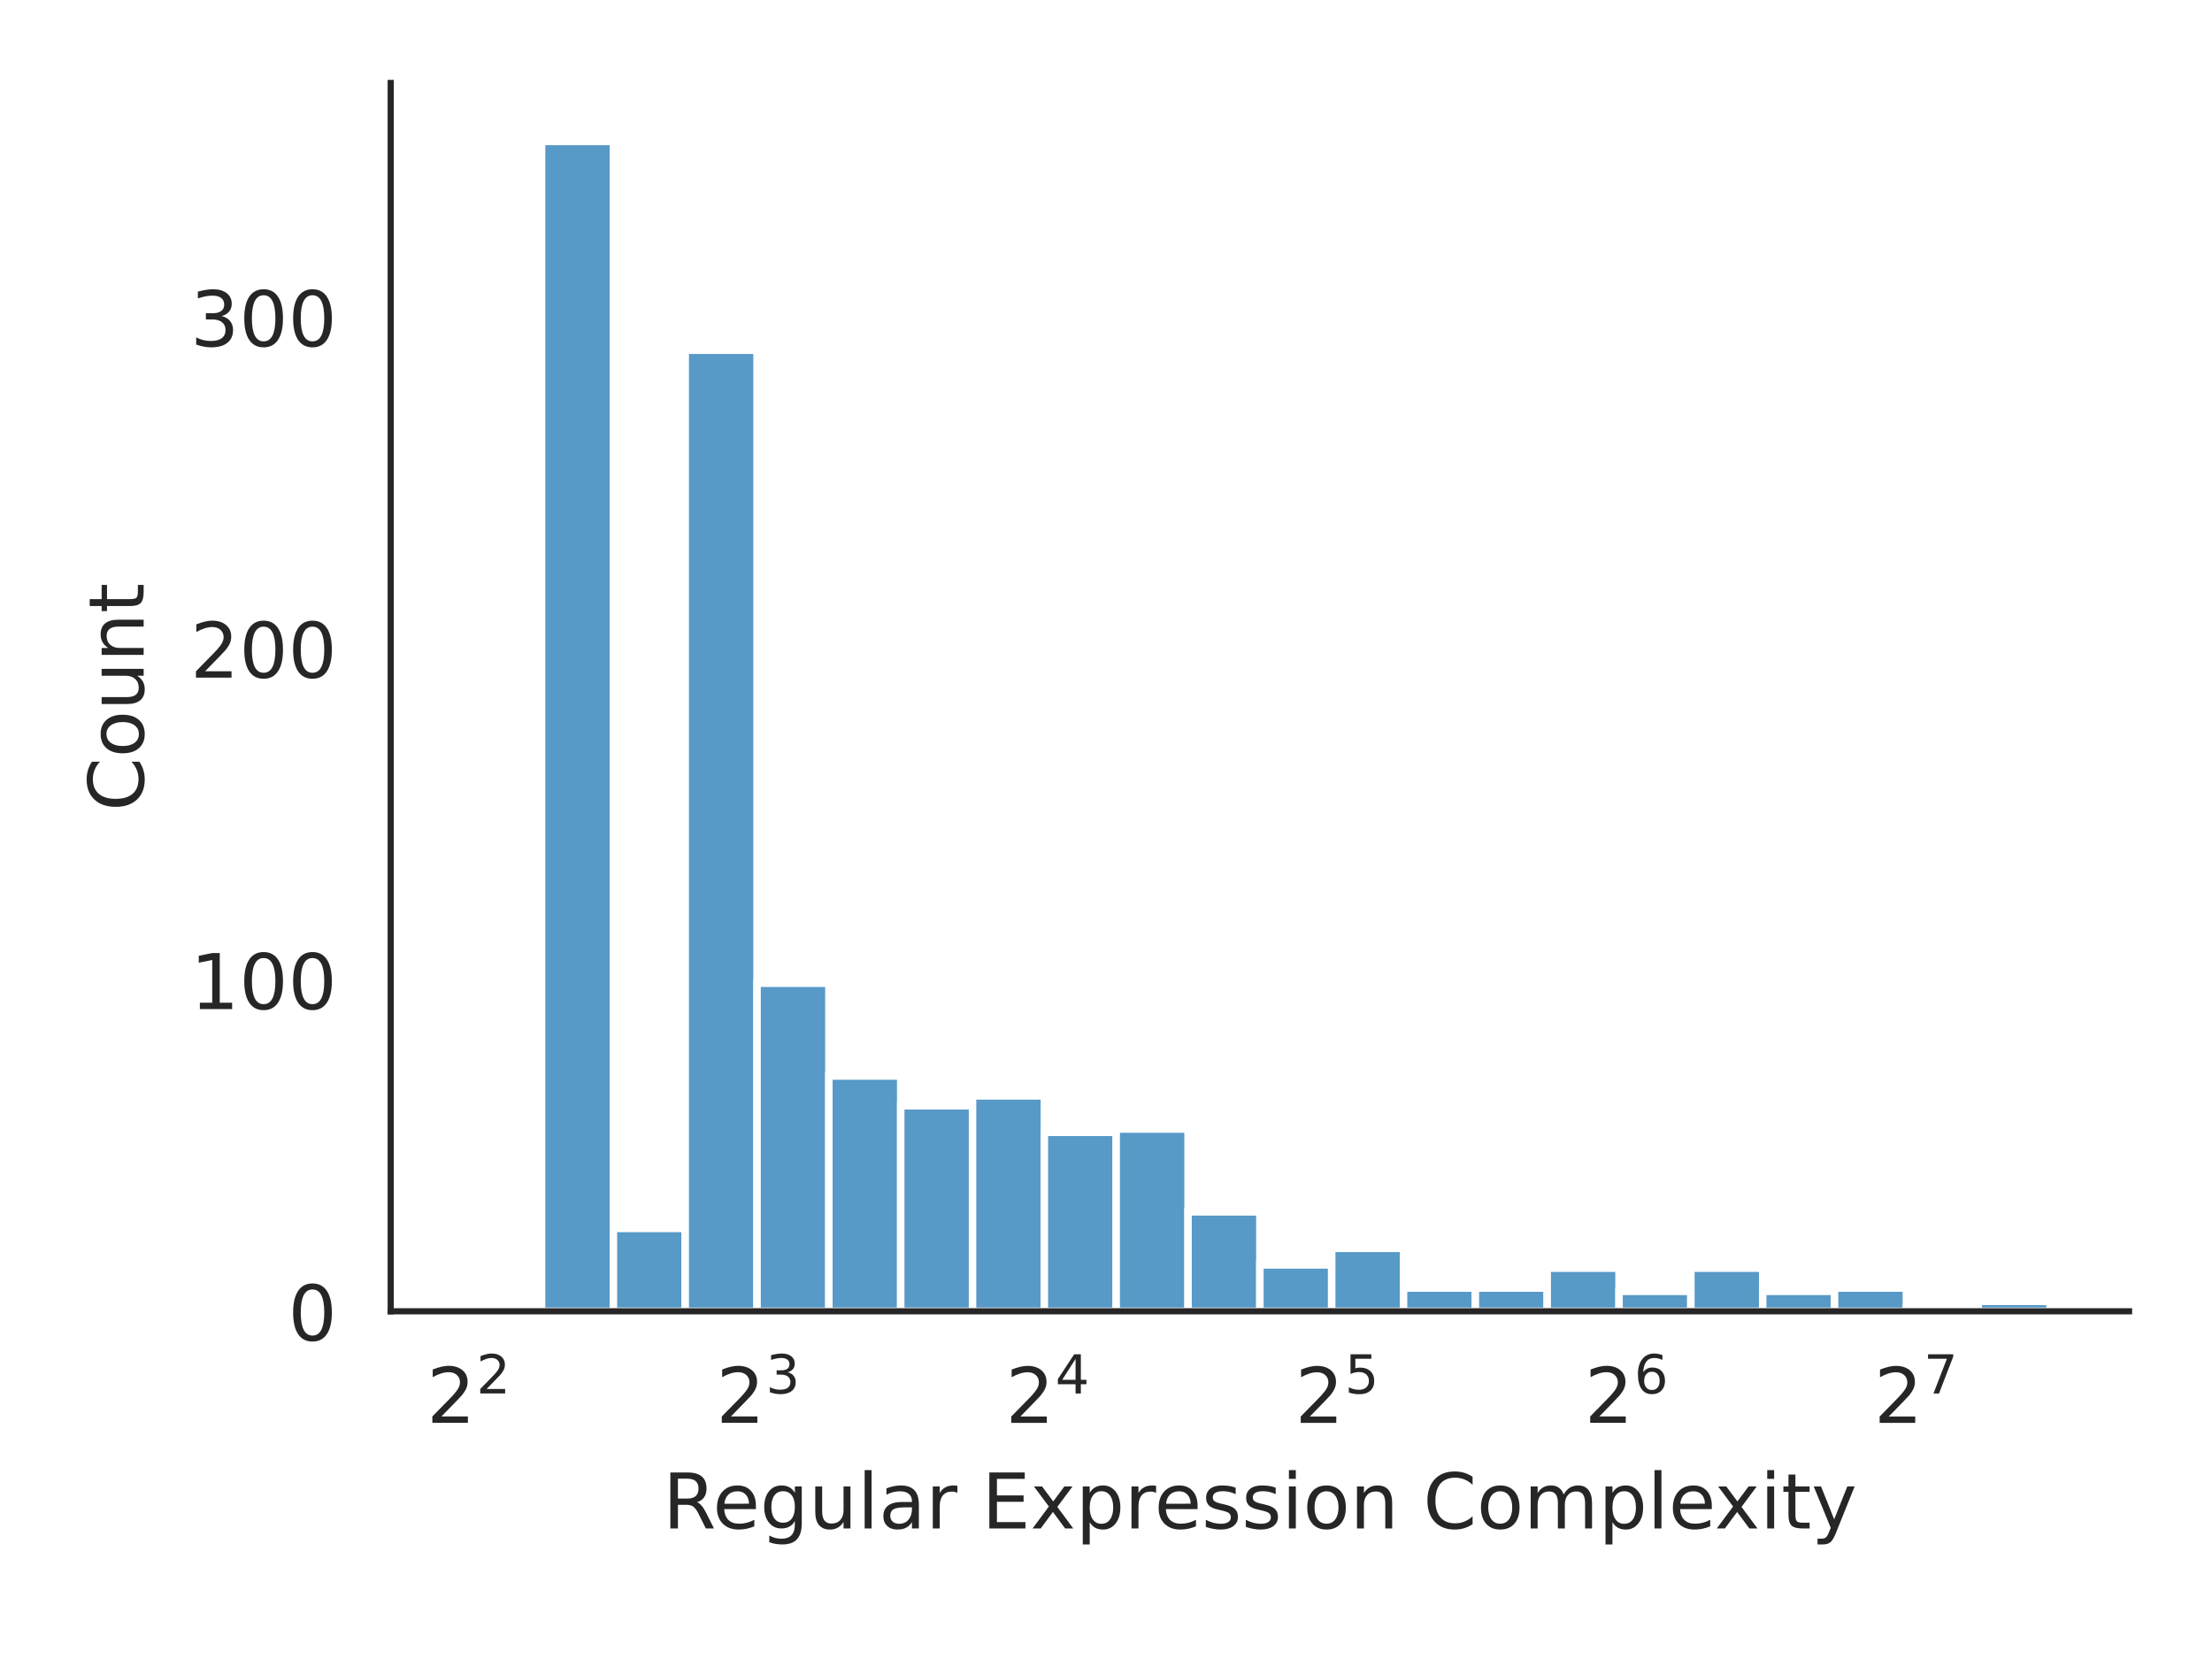
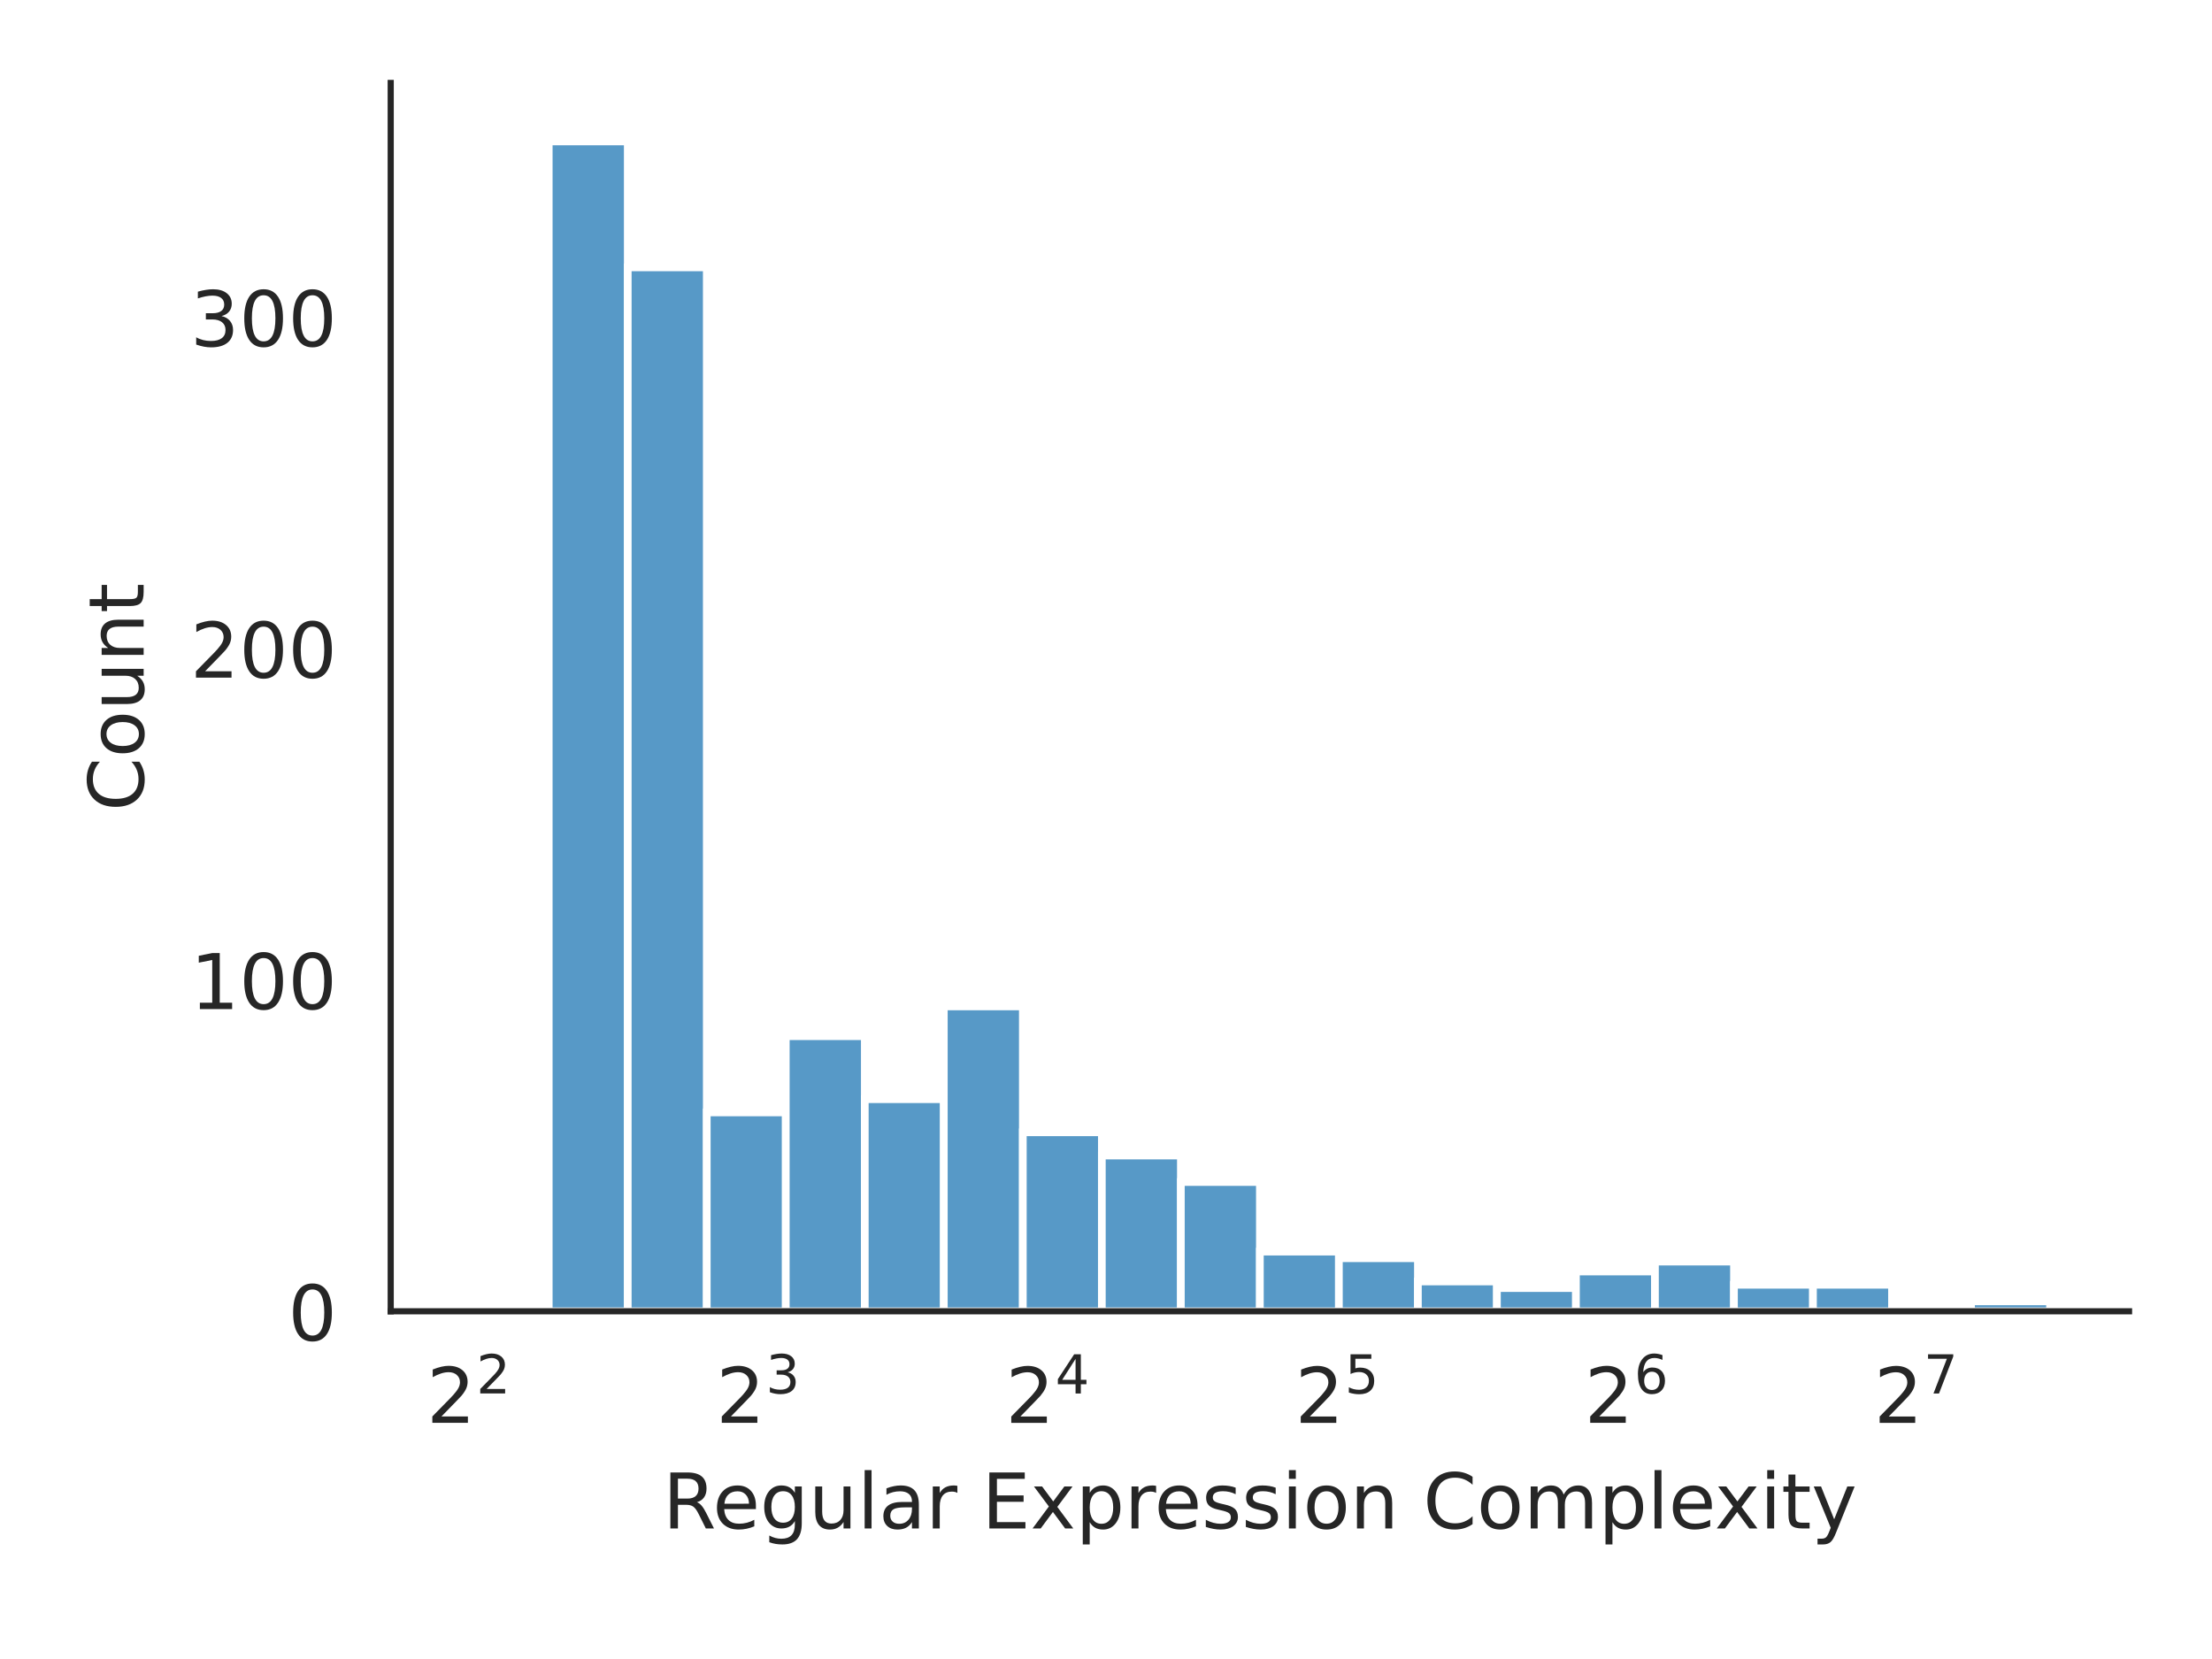
<svg xmlns="http://www.w3.org/2000/svg" xmlns:xlink="http://www.w3.org/1999/xlink" width="288pt" height="216pt" viewBox="0 0 288 216" version="1.1">
  <defs>
    <style type="text/css">*{stroke-linejoin: round; stroke-linecap: butt}</style>
  </defs>
  <g id="figure_1">
    <g id="patch_1">
      <path d="M 0 216  L 288 216  L 288 0  L 0 0  z " style="fill: #ffffff" />
    </g>
    <g id="axes_1">
      <g id="patch_2">
        <path d="M 50.87 170.728  L 277.2 170.728  L 277.2 10.8  L 50.87 10.8  z " style="fill: #ffffff" />
      </g>
      <g id="matplotlib.axis_1">
        <g id="xtick_1">
          <g id="text_1">
            <g style="fill: #262626" transform="translate(55.55773 185.3264)scale(0.1 -0.1)">
              <defs>
                <path id="DejaVuSans-32" d="M 1228 531  L 3431 531  L 3431 0  L 469 0  L 469 531  Q 828 903 1448 1529  Q 2069 2156 2228 2338  Q 2531 2678 2651 2914  Q 2772 3150 2772 3378  Q 2772 3750 2511 3984  Q 2250 4219 1831 4219  Q 1534 4219 1204 4116  Q 875 4013 500 3803  L 500 4441  Q 881 4594 1212 4672  Q 1544 4750 1819 4750  Q 2544 4750 2975 4387  Q 3406 4025 3406 3419  Q 3406 3131 3298 2873  Q 3191 2616 2906 2266  Q 2828 2175 2409 1742  Q 1991 1309 1228 531  z " transform="scale(0.015625)" />
              </defs>
              <use xlink:href="#DejaVuSans-32" transform="translate(0 0.765625)" />
              <use xlink:href="#DejaVuSans-32" transform="translate(64.58008 39.04688)scale(0.7)" />
            </g>
          </g>
        </g>
        <g id="xtick_2">
          <g id="text_2">
            <g style="fill: #262626" transform="translate(93.24563 185.3264)scale(0.1 -0.1)">
              <defs>
                <path id="DejaVuSans-33" d="M 2597 2516  Q 3050 2419 3304 2112  Q 3559 1806 3559 1356  Q 3559 666 3084 287  Q 2609 -91 1734 -91  Q 1441 -91 1130 -33  Q 819 25 488 141  L 488 750  Q 750 597 1062 519  Q 1375 441 1716 441  Q 2309 441 2620 675  Q 2931 909 2931 1356  Q 2931 1769 2642 2001  Q 2353 2234 1838 2234  L 1294 2234  L 1294 2753  L 1863 2753  Q 2328 2753 2575 2939  Q 2822 3125 2822 3475  Q 2822 3834 2567 4026  Q 2313 4219 1838 4219  Q 1578 4219 1281 4162  Q 984 4106 628 3988  L 628 4550  Q 988 4650 1302 4700  Q 1616 4750 1894 4750  Q 2613 4750 3031 4423  Q 3450 4097 3450 3541  Q 3450 3153 3228 2886  Q 3006 2619 2597 2516  z " transform="scale(0.015625)" />
              </defs>
              <use xlink:href="#DejaVuSans-32" transform="translate(0 0.765625)" />
              <use xlink:href="#DejaVuSans-33" transform="translate(64.58008 39.04688)scale(0.7)" />
            </g>
          </g>
        </g>
        <g id="xtick_3">
          <g id="text_3">
            <g style="fill: #262626" transform="translate(130.9335 185.3264)scale(0.1 -0.1)">
              <defs>
                <path id="DejaVuSans-34" d="M 2419 4116  L 825 1625  L 2419 1625  L 2419 4116  z M 2253 4666  L 3047 4666  L 3047 1625  L 3713 1625  L 3713 1100  L 3047 1100  L 3047 0  L 2419 0  L 2419 1100  L 313 1100  L 313 1709  L 2253 4666  z " transform="scale(0.015625)" />
              </defs>
              <use xlink:href="#DejaVuSans-32" transform="translate(0 0.684375)" />
              <use xlink:href="#DejaVuSans-34" transform="translate(64.58008 38.96563)scale(0.7)" />
            </g>
          </g>
        </g>
        <g id="xtick_4">
          <g id="text_4">
            <g style="fill: #262626" transform="translate(168.6214 185.3264)scale(0.1 -0.1)">
              <defs>
                <path id="DejaVuSans-35" d="M 691 4666  L 3169 4666  L 3169 4134  L 1269 4134  L 1269 2991  Q 1406 3038 1543 3061  Q 1681 3084 1819 3084  Q 2600 3084 3056 2656  Q 3513 2228 3513 1497  Q 3513 744 3044 326  Q 2575 -91 1722 -91  Q 1428 -91 1123 -41  Q 819 9 494 109  L 494 744  Q 775 591 1075 516  Q 1375 441 1709 441  Q 2250 441 2565 725  Q 2881 1009 2881 1497  Q 2881 1984 2565 2268  Q 2250 2553 1709 2553  Q 1456 2553 1204 2497  Q 953 2441 691 2322  L 691 4666  z " transform="scale(0.015625)" />
              </defs>
              <use xlink:href="#DejaVuSans-32" transform="translate(0 0.684375)" />
              <use xlink:href="#DejaVuSans-35" transform="translate(64.58008 38.96563)scale(0.7)" />
            </g>
          </g>
        </g>
        <g id="xtick_5">
          <g id="text_5">
            <g style="fill: #262626" transform="translate(206.3094 185.3264)scale(0.1 -0.1)">
              <defs>
                <path id="DejaVuSans-36" d="M 2113 2584  Q 1688 2584 1439 2293  Q 1191 2003 1191 1497  Q 1191 994 1439 701  Q 1688 409 2113 409  Q 2538 409 2786 701  Q 3034 994 3034 1497  Q 3034 2003 2786 2293  Q 2538 2584 2113 2584  z M 3366 4563  L 3366 3988  Q 3128 4100 2886 4159  Q 2644 4219 2406 4219  Q 1781 4219 1451 3797  Q 1122 3375 1075 2522  Q 1259 2794 1537 2939  Q 1816 3084 2150 3084  Q 2853 3084 3261 2657  Q 3669 2231 3669 1497  Q 3669 778 3244 343  Q 2819 -91 2113 -91  Q 1303 -91 875 529  Q 447 1150 447 2328  Q 447 3434 972 4092  Q 1497 4750 2381 4750  Q 2619 4750 2861 4703  Q 3103 4656 3366 4563  z " transform="scale(0.015625)" />
              </defs>
              <use xlink:href="#DejaVuSans-32" transform="translate(0 0.765625)" />
              <use xlink:href="#DejaVuSans-36" transform="translate(64.58008 39.04688)scale(0.7)" />
            </g>
          </g>
        </g>
        <g id="xtick_6">
          <g id="text_6">
            <g style="fill: #262626" transform="translate(243.9973 185.3264)scale(0.1 -0.1)">
              <defs>
                <path id="DejaVuSans-37" d="M 525 4666  L 3525 4666  L 3525 4397  L 1831 0  L 1172 0  L 2766 4134  L 525 4134  L 525 4666  z " transform="scale(0.015625)" />
              </defs>
              <use xlink:href="#DejaVuSans-32" transform="translate(0 0.684375)" />
              <use xlink:href="#DejaVuSans-37" transform="translate(64.58008 38.96563)scale(0.7)" />
            </g>
          </g>
        </g>
        <g id="text_7">
          <g style="fill: #262626" transform="translate(86.29906 199.0046)scale(0.1 -0.1)">
            <defs>
              <path id="DejaVuSans-52" d="M 2841 2188  Q 3044 2119 3236 1894  Q 3428 1669 3622 1275  L 4263 0  L 3584 0  L 2988 1197  Q 2756 1666 2539 1819  Q 2322 1972 1947 1972  L 1259 1972  L 1259 0  L 628 0  L 628 4666  L 2053 4666  Q 2853 4666 3247 4331  Q 3641 3997 3641 3322  Q 3641 2881 3436 2590  Q 3231 2300 2841 2188  z M 1259 4147  L 1259 2491  L 2053 2491  Q 2509 2491 2742 2702  Q 2975 2913 2975 3322  Q 2975 3731 2742 3939  Q 2509 4147 2053 4147  L 1259 4147  z " transform="scale(0.015625)" />
              <path id="DejaVuSans-65" d="M 3597 1894  L 3597 1613  L 953 1613  Q 991 1019 1311 708  Q 1631 397 2203 397  Q 2534 397 2845 478  Q 3156 559 3463 722  L 3463 178  Q 3153 47 2828 -22  Q 2503 -91 2169 -91  Q 1331 -91 842 396  Q 353 884 353 1716  Q 353 2575 817 3079  Q 1281 3584 2069 3584  Q 2775 3584 3186 3129  Q 3597 2675 3597 1894  z M 3022 2063  Q 3016 2534 2758 2815  Q 2500 3097 2075 3097  Q 1594 3097 1305 2825  Q 1016 2553 972 2059  L 3022 2063  z " transform="scale(0.015625)" />
              <path id="DejaVuSans-67" d="M 2906 1791  Q 2906 2416 2648 2759  Q 2391 3103 1925 3103  Q 1463 3103 1205 2759  Q 947 2416 947 1791  Q 947 1169 1205 825  Q 1463 481 1925 481  Q 2391 481 2648 825  Q 2906 1169 2906 1791  z M 3481 434  Q 3481 -459 3084 -895  Q 2688 -1331 1869 -1331  Q 1566 -1331 1297 -1286  Q 1028 -1241 775 -1147  L 775 -588  Q 1028 -725 1275 -790  Q 1522 -856 1778 -856  Q 2344 -856 2625 -561  Q 2906 -266 2906 331  L 2906 616  Q 2728 306 2450 153  Q 2172 0 1784 0  Q 1141 0 747 490  Q 353 981 353 1791  Q 353 2603 747 3093  Q 1141 3584 1784 3584  Q 2172 3584 2450 3431  Q 2728 3278 2906 2969  L 2906 3500  L 3481 3500  L 3481 434  z " transform="scale(0.015625)" />
              <path id="DejaVuSans-75" d="M 544 1381  L 544 3500  L 1119 3500  L 1119 1403  Q 1119 906 1312 657  Q 1506 409 1894 409  Q 2359 409 2629 706  Q 2900 1003 2900 1516  L 2900 3500  L 3475 3500  L 3475 0  L 2900 0  L 2900 538  Q 2691 219 2414 64  Q 2138 -91 1772 -91  Q 1169 -91 856 284  Q 544 659 544 1381  z M 1991 3584  L 1991 3584  z " transform="scale(0.015625)" />
              <path id="DejaVuSans-6c" d="M 603 4863  L 1178 4863  L 1178 0  L 603 0  L 603 4863  z " transform="scale(0.015625)" />
              <path id="DejaVuSans-61" d="M 2194 1759  Q 1497 1759 1228 1600  Q 959 1441 959 1056  Q 959 750 1161 570  Q 1363 391 1709 391  Q 2188 391 2477 730  Q 2766 1069 2766 1631  L 2766 1759  L 2194 1759  z M 3341 1997  L 3341 0  L 2766 0  L 2766 531  Q 2569 213 2275 61  Q 1981 -91 1556 -91  Q 1019 -91 701 211  Q 384 513 384 1019  Q 384 1609 779 1909  Q 1175 2209 1959 2209  L 2766 2209  L 2766 2266  Q 2766 2663 2505 2880  Q 2244 3097 1772 3097  Q 1472 3097 1187 3025  Q 903 2953 641 2809  L 641 3341  Q 956 3463 1253 3523  Q 1550 3584 1831 3584  Q 2591 3584 2966 3190  Q 3341 2797 3341 1997  z " transform="scale(0.015625)" />
              <path id="DejaVuSans-72" d="M 2631 2963  Q 2534 3019 2420 3045  Q 2306 3072 2169 3072  Q 1681 3072 1420 2755  Q 1159 2438 1159 1844  L 1159 0  L 581 0  L 581 3500  L 1159 3500  L 1159 2956  Q 1341 3275 1631 3429  Q 1922 3584 2338 3584  Q 2397 3584 2469 3576  Q 2541 3569 2628 3553  L 2631 2963  z " transform="scale(0.015625)" />
              <path id="DejaVuSans-20" transform="scale(0.015625)" />
              <path id="DejaVuSans-45" d="M 628 4666  L 3578 4666  L 3578 4134  L 1259 4134  L 1259 2753  L 3481 2753  L 3481 2222  L 1259 2222  L 1259 531  L 3634 531  L 3634 0  L 628 0  L 628 4666  z " transform="scale(0.015625)" />
              <path id="DejaVuSans-78" d="M 3513 3500  L 2247 1797  L 3578 0  L 2900 0  L 1881 1375  L 863 0  L 184 0  L 1544 1831  L 300 3500  L 978 3500  L 1906 2253  L 2834 3500  L 3513 3500  z " transform="scale(0.015625)" />
              <path id="DejaVuSans-70" d="M 1159 525  L 1159 -1331  L 581 -1331  L 581 3500  L 1159 3500  L 1159 2969  Q 1341 3281 1617 3432  Q 1894 3584 2278 3584  Q 2916 3584 3314 3078  Q 3713 2572 3713 1747  Q 3713 922 3314 415  Q 2916 -91 2278 -91  Q 1894 -91 1617 61  Q 1341 213 1159 525  z M 3116 1747  Q 3116 2381 2855 2742  Q 2594 3103 2138 3103  Q 1681 3103 1420 2742  Q 1159 2381 1159 1747  Q 1159 1113 1420 752  Q 1681 391 2138 391  Q 2594 391 2855 752  Q 3116 1113 3116 1747  z " transform="scale(0.015625)" />
              <path id="DejaVuSans-73" d="M 2834 3397  L 2834 2853  Q 2591 2978 2328 3040  Q 2066 3103 1784 3103  Q 1356 3103 1142 2972  Q 928 2841 928 2578  Q 928 2378 1081 2264  Q 1234 2150 1697 2047  L 1894 2003  Q 2506 1872 2764 1633  Q 3022 1394 3022 966  Q 3022 478 2636 193  Q 2250 -91 1575 -91  Q 1294 -91 989 -36  Q 684 19 347 128  L 347 722  Q 666 556 975 473  Q 1284 391 1588 391  Q 1994 391 2212 530  Q 2431 669 2431 922  Q 2431 1156 2273 1281  Q 2116 1406 1581 1522  L 1381 1569  Q 847 1681 609 1914  Q 372 2147 372 2553  Q 372 3047 722 3315  Q 1072 3584 1716 3584  Q 2034 3584 2315 3537  Q 2597 3491 2834 3397  z " transform="scale(0.015625)" />
              <path id="DejaVuSans-69" d="M 603 3500  L 1178 3500  L 1178 0  L 603 0  L 603 3500  z M 603 4863  L 1178 4863  L 1178 4134  L 603 4134  L 603 4863  z " transform="scale(0.015625)" />
              <path id="DejaVuSans-6f" d="M 1959 3097  Q 1497 3097 1228 2736  Q 959 2375 959 1747  Q 959 1119 1226 758  Q 1494 397 1959 397  Q 2419 397 2687 759  Q 2956 1122 2956 1747  Q 2956 2369 2687 2733  Q 2419 3097 1959 3097  z M 1959 3584  Q 2709 3584 3137 3096  Q 3566 2609 3566 1747  Q 3566 888 3137 398  Q 2709 -91 1959 -91  Q 1206 -91 779 398  Q 353 888 353 1747  Q 353 2609 779 3096  Q 1206 3584 1959 3584  z " transform="scale(0.015625)" />
              <path id="DejaVuSans-6e" d="M 3513 2113  L 3513 0  L 2938 0  L 2938 2094  Q 2938 2591 2744 2837  Q 2550 3084 2163 3084  Q 1697 3084 1428 2787  Q 1159 2491 1159 1978  L 1159 0  L 581 0  L 581 3500  L 1159 3500  L 1159 2956  Q 1366 3272 1645 3428  Q 1925 3584 2291 3584  Q 2894 3584 3203 3211  Q 3513 2838 3513 2113  z " transform="scale(0.015625)" />
              <path id="DejaVuSans-43" d="M 4122 4306  L 4122 3641  Q 3803 3938 3442 4084  Q 3081 4231 2675 4231  Q 1875 4231 1450 3742  Q 1025 3253 1025 2328  Q 1025 1406 1450 917  Q 1875 428 2675 428  Q 3081 428 3442 575  Q 3803 722 4122 1019  L 4122 359  Q 3791 134 3420 21  Q 3050 -91 2638 -91  Q 1578 -91 968 557  Q 359 1206 359 2328  Q 359 3453 968 4101  Q 1578 4750 2638 4750  Q 3056 4750 3426 4639  Q 3797 4528 4122 4306  z " transform="scale(0.015625)" />
              <path id="DejaVuSans-6d" d="M 3328 2828  Q 3544 3216 3844 3400  Q 4144 3584 4550 3584  Q 5097 3584 5394 3201  Q 5691 2819 5691 2113  L 5691 0  L 5113 0  L 5113 2094  Q 5113 2597 4934 2840  Q 4756 3084 4391 3084  Q 3944 3084 3684 2787  Q 3425 2491 3425 1978  L 3425 0  L 2847 0  L 2847 2094  Q 2847 2600 2669 2842  Q 2491 3084 2119 3084  Q 1678 3084 1418 2786  Q 1159 2488 1159 1978  L 1159 0  L 581 0  L 581 3500  L 1159 3500  L 1159 2956  Q 1356 3278 1631 3431  Q 1906 3584 2284 3584  Q 2666 3584 2933 3390  Q 3200 3197 3328 2828  z " transform="scale(0.015625)" />
              <path id="DejaVuSans-74" d="M 1172 4494  L 1172 3500  L 2356 3500  L 2356 3053  L 1172 3053  L 1172 1153  Q 1172 725 1289 603  Q 1406 481 1766 481  L 2356 481  L 2356 0  L 1766 0  Q 1100 0 847 248  Q 594 497 594 1153  L 594 3053  L 172 3053  L 172 3500  L 594 3500  L 594 4494  L 1172 4494  z " transform="scale(0.015625)" />
              <path id="DejaVuSans-79" d="M 2059 -325  Q 1816 -950 1584 -1140  Q 1353 -1331 966 -1331  L 506 -1331  L 506 -850  L 844 -850  Q 1081 -850 1212 -737  Q 1344 -625 1503 -206  L 1606 56  L 191 3500  L 800 3500  L 1894 763  L 2988 3500  L 3597 3500  L 2059 -325  z " transform="scale(0.015625)" />
            </defs>
            <use xlink:href="#DejaVuSans-52" />
            <use xlink:href="#DejaVuSans-65" x="64.982" />
            <use xlink:href="#DejaVuSans-67" x="126.506" />
            <use xlink:href="#DejaVuSans-75" x="189.982" />
            <use xlink:href="#DejaVuSans-6c" x="253.361" />
            <use xlink:href="#DejaVuSans-61" x="281.145" />
            <use xlink:href="#DejaVuSans-72" x="342.424" />
            <use xlink:href="#DejaVuSans-20" x="383.537" />
            <use xlink:href="#DejaVuSans-45" x="415.324" />
            <use xlink:href="#DejaVuSans-78" x="478.508" />
            <use xlink:href="#DejaVuSans-70" x="537.688" />
            <use xlink:href="#DejaVuSans-72" x="601.164" />
            <use xlink:href="#DejaVuSans-65" x="640.027" />
            <use xlink:href="#DejaVuSans-73" x="701.551" />
            <use xlink:href="#DejaVuSans-73" x="753.65" />
            <use xlink:href="#DejaVuSans-69" x="805.75" />
            <use xlink:href="#DejaVuSans-6f" x="833.533" />
            <use xlink:href="#DejaVuSans-6e" x="894.715" />
            <use xlink:href="#DejaVuSans-20" x="958.094" />
            <use xlink:href="#DejaVuSans-43" x="989.881" />
            <use xlink:href="#DejaVuSans-6f" x="1059.705" />
            <use xlink:href="#DejaVuSans-6d" x="1120.887" />
            <use xlink:href="#DejaVuSans-70" x="1218.299" />
            <use xlink:href="#DejaVuSans-6c" x="1281.775" />
            <use xlink:href="#DejaVuSans-65" x="1309.559" />
            <use xlink:href="#DejaVuSans-78" x="1369.332" />
            <use xlink:href="#DejaVuSans-69" x="1428.512" />
            <use xlink:href="#DejaVuSans-74" x="1456.295" />
            <use xlink:href="#DejaVuSans-79" x="1495.504" />
          </g>
        </g>
      </g>
      <g id="matplotlib.axis_2">
        <g id="ytick_1">
          <g id="text_8">
            <g style="fill: #262626" transform="translate(37.5075 174.5272)scale(0.1 -0.1)">
              <defs>
                <path id="DejaVuSans-30" d="M 2034 4250  Q 1547 4250 1301 3770  Q 1056 3291 1056 2328  Q 1056 1369 1301 889  Q 1547 409 2034 409  Q 2525 409 2770 889  Q 3016 1369 3016 2328  Q 3016 3291 2770 3770  Q 2525 4250 2034 4250  z M 2034 4750  Q 2819 4750 3233 4129  Q 3647 3509 3647 2328  Q 3647 1150 3233 529  Q 2819 -91 2034 -91  Q 1250 -91 836 529  Q 422 1150 422 2328  Q 422 3509 836 4129  Q 1250 4750 2034 4750  z " transform="scale(0.015625)" />
              </defs>
              <use xlink:href="#DejaVuSans-30" />
            </g>
          </g>
        </g>
        <g id="ytick_2">
          <g id="text_9">
            <g style="fill: #262626" transform="translate(24.7825 131.3792)scale(0.1 -0.1)">
              <defs>
                <path id="DejaVuSans-31" d="M 794 531  L 1825 531  L 1825 4091  L 703 3866  L 703 4441  L 1819 4666  L 2450 4666  L 2450 531  L 3481 531  L 3481 0  L 794 0  L 794 531  z " transform="scale(0.015625)" />
              </defs>
              <use xlink:href="#DejaVuSans-31" />
              <use xlink:href="#DejaVuSans-30" x="63.623" />
              <use xlink:href="#DejaVuSans-30" x="127.246" />
            </g>
          </g>
        </g>
        <g id="ytick_3">
          <g id="text_10">
            <g style="fill: #262626" transform="translate(24.7825 88.23125)scale(0.1 -0.1)">
              <use xlink:href="#DejaVuSans-32" />
              <use xlink:href="#DejaVuSans-30" x="63.623" />
              <use xlink:href="#DejaVuSans-30" x="127.246" />
            </g>
          </g>
        </g>
        <g id="ytick_4">
          <g id="text_11">
            <g style="fill: #262626" transform="translate(24.7825 45.08327)scale(0.1 -0.1)">
              <use xlink:href="#DejaVuSans-33" />
              <use xlink:href="#DejaVuSans-30" x="63.623" />
              <use xlink:href="#DejaVuSans-30" x="127.246" />
            </g>
          </g>
        </g>
        <g id="text_12">
          <g style="fill: #262626" transform="translate(18.70281 105.6124)rotate(-90)scale(0.1 -0.1)">
            <use xlink:href="#DejaVuSans-43" />
            <use xlink:href="#DejaVuSans-6f" x="69.824" />
            <use xlink:href="#DejaVuSans-75" x="131.006" />
            <use xlink:href="#DejaVuSans-6e" x="194.385" />
            <use xlink:href="#DejaVuSans-74" x="257.764" />
          </g>
        </g>
      </g>
      <g id="patch_3">
-         <path d="M 61.158 170.728  L 70.51 170.728  L 70.51 169.865  L 61.158 169.865  z " clip-path="url(#p58f02df5b8)" style="fill: #1f77b4; fill-opacity: 0.75; stroke: #ffffff; stroke-width: 0.974; stroke-linejoin: miter" />
+         <path d="M 61.158 170.728  L 71.445 170.728  L 71.445 169.865  L 61.158 169.865  z " clip-path="url(#p58f02df5b8)" style="fill: #1f77b4; fill-opacity: 0.75; stroke: #ffffff; stroke-linejoin: miter" />
      </g>
      <g id="patch_4">
-         <path d="M 70.51 170.728  L 79.863 170.728  L 79.863 18.416  L 70.51 18.416  z " clip-path="url(#p58f02df5b8)" style="fill: #1f77b4; fill-opacity: 0.75; stroke: #ffffff; stroke-width: 0.974; stroke-linejoin: miter" />
+         <path d="M 71.445 170.728  L 81.733 170.728  L 81.733 18.416  L 71.445 18.416  z " clip-path="url(#p58f02df5b8)" style="fill: #1f77b4; fill-opacity: 0.75; stroke: #ffffff; stroke-linejoin: miter" />
      </g>
      <g id="patch_5">
-         <path d="M 79.863 170.728  L 89.215 170.728  L 89.215 159.941  L 79.863 159.941  z " clip-path="url(#p58f02df5b8)" style="fill: #1f77b4; fill-opacity: 0.75; stroke: #ffffff; stroke-width: 0.974; stroke-linejoin: miter" />
+         <path d="M 81.733 170.728  L 92.021 170.728  L 92.021 34.812  L 81.733 34.812  z " clip-path="url(#p58f02df5b8)" style="fill: #1f77b4; fill-opacity: 0.75; stroke: #ffffff; stroke-linejoin: miter" />
      </g>
      <g id="patch_6">
-         <path d="M 89.215 170.728  L 98.568 170.728  L 98.568 45.599  L 89.215 45.599  z " clip-path="url(#p58f02df5b8)" style="fill: #1f77b4; fill-opacity: 0.75; stroke: #ffffff; stroke-width: 0.974; stroke-linejoin: miter" />
+         <path d="M 92.021 170.728  L 102.309 170.728  L 102.309 144.839  L 92.021 144.839  z " clip-path="url(#p58f02df5b8)" style="fill: #1f77b4; fill-opacity: 0.75; stroke: #ffffff; stroke-linejoin: miter" />
      </g>
      <g id="patch_7">
-         <path d="M 98.568 170.728  L 107.92 170.728  L 107.92 128.011  L 98.568 128.011  z " clip-path="url(#p58f02df5b8)" style="fill: #1f77b4; fill-opacity: 0.75; stroke: #ffffff; stroke-width: 0.974; stroke-linejoin: miter" />
+         <path d="M 102.309 170.728  L 112.596 170.728  L 112.596 134.915  L 102.309 134.915  z " clip-path="url(#p58f02df5b8)" style="fill: #1f77b4; fill-opacity: 0.75; stroke: #ffffff; stroke-linejoin: miter" />
      </g>
      <g id="patch_8">
-         <path d="M 107.92 170.728  L 117.273 170.728  L 117.273 140.093  L 107.92 140.093  z " clip-path="url(#p58f02df5b8)" style="fill: #1f77b4; fill-opacity: 0.75; stroke: #ffffff; stroke-width: 0.974; stroke-linejoin: miter" />
+         <path d="M 112.596 170.728  L 122.884 170.728  L 122.884 143.113  L 112.596 143.113  z " clip-path="url(#p58f02df5b8)" style="fill: #1f77b4; fill-opacity: 0.75; stroke: #ffffff; stroke-linejoin: miter" />
      </g>
      <g id="patch_9">
-         <path d="M 117.273 170.728  L 126.625 170.728  L 126.625 143.976  L 117.273 143.976  z " clip-path="url(#p58f02df5b8)" style="fill: #1f77b4; fill-opacity: 0.75; stroke: #ffffff; stroke-width: 0.974; stroke-linejoin: miter" />
+         <path d="M 122.884 170.728  L 133.172 170.728  L 133.172 131.032  L 122.884 131.032  z " clip-path="url(#p58f02df5b8)" style="fill: #1f77b4; fill-opacity: 0.75; stroke: #ffffff; stroke-linejoin: miter" />
      </g>
      <g id="patch_10">
-         <path d="M 126.625 170.728  L 135.978 170.728  L 135.978 142.682  L 126.625 142.682  z " clip-path="url(#p58f02df5b8)" style="fill: #1f77b4; fill-opacity: 0.75; stroke: #ffffff; stroke-width: 0.974; stroke-linejoin: miter" />
+         <path d="M 133.172 170.728  L 143.46 170.728  L 143.46 147.428  L 133.172 147.428  z " clip-path="url(#p58f02df5b8)" style="fill: #1f77b4; fill-opacity: 0.75; stroke: #ffffff; stroke-linejoin: miter" />
      </g>
      <g id="patch_11">
-         <path d="M 135.978 170.728  L 145.33 170.728  L 145.33 147.428  L 135.978 147.428  z " clip-path="url(#p58f02df5b8)" style="fill: #1f77b4; fill-opacity: 0.75; stroke: #ffffff; stroke-width: 0.974; stroke-linejoin: miter" />
+         <path d="M 143.46 170.728  L 153.747 170.728  L 153.747 150.448  L 143.46 150.448  z " clip-path="url(#p58f02df5b8)" style="fill: #1f77b4; fill-opacity: 0.75; stroke: #ffffff; stroke-linejoin: miter" />
      </g>
      <g id="patch_12">
-         <path d="M 145.33 170.728  L 154.683 170.728  L 154.683 146.997  L 145.33 146.997  z " clip-path="url(#p58f02df5b8)" style="fill: #1f77b4; fill-opacity: 0.75; stroke: #ffffff; stroke-width: 0.974; stroke-linejoin: miter" />
+         <path d="M 153.747 170.728  L 164.035 170.728  L 164.035 153.9  L 153.747 153.9  z " clip-path="url(#p58f02df5b8)" style="fill: #1f77b4; fill-opacity: 0.75; stroke: #ffffff; stroke-linejoin: miter" />
      </g>
      <g id="patch_13">
-         <path d="M 154.683 170.728  L 164.035 170.728  L 164.035 157.784  L 154.683 157.784  z " clip-path="url(#p58f02df5b8)" style="fill: #1f77b4; fill-opacity: 0.75; stroke: #ffffff; stroke-width: 0.974; stroke-linejoin: miter" />
+         <path d="M 164.035 170.728  L 174.323 170.728  L 174.323 162.961  L 164.035 162.961  z " clip-path="url(#p58f02df5b8)" style="fill: #1f77b4; fill-opacity: 0.75; stroke: #ffffff; stroke-linejoin: miter" />
      </g>
      <g id="patch_14">
-         <path d="M 164.035 170.728  L 173.387 170.728  L 173.387 164.687  L 164.035 164.687  z " clip-path="url(#p58f02df5b8)" style="fill: #1f77b4; fill-opacity: 0.75; stroke: #ffffff; stroke-width: 0.974; stroke-linejoin: miter" />
+         <path d="M 174.323 170.728  L 184.61 170.728  L 184.61 163.824  L 174.323 163.824  z " clip-path="url(#p58f02df5b8)" style="fill: #1f77b4; fill-opacity: 0.75; stroke: #ffffff; stroke-linejoin: miter" />
      </g>
      <g id="patch_15">
-         <path d="M 173.387 170.728  L 182.74 170.728  L 182.74 162.53  L 173.387 162.53  z " clip-path="url(#p58f02df5b8)" style="fill: #1f77b4; fill-opacity: 0.75; stroke: #ffffff; stroke-width: 0.974; stroke-linejoin: miter" />
+         <path d="M 184.61 170.728  L 194.898 170.728  L 194.898 166.845  L 184.61 166.845  z " clip-path="url(#p58f02df5b8)" style="fill: #1f77b4; fill-opacity: 0.75; stroke: #ffffff; stroke-linejoin: miter" />
      </g>
      <g id="patch_16">
-         <path d="M 182.74 170.728  L 192.092 170.728  L 192.092 167.708  L 182.74 167.708  z " clip-path="url(#p58f02df5b8)" style="fill: #1f77b4; fill-opacity: 0.75; stroke: #ffffff; stroke-width: 0.974; stroke-linejoin: miter" />
+         <path d="M 194.898 170.728  L 205.186 170.728  L 205.186 167.708  L 194.898 167.708  z " clip-path="url(#p58f02df5b8)" style="fill: #1f77b4; fill-opacity: 0.75; stroke: #ffffff; stroke-linejoin: miter" />
      </g>
      <g id="patch_17">
-         <path d="M 192.092 170.728  L 201.445 170.728  L 201.445 167.708  L 192.092 167.708  z " clip-path="url(#p58f02df5b8)" style="fill: #1f77b4; fill-opacity: 0.75; stroke: #ffffff; stroke-width: 0.974; stroke-linejoin: miter" />
+         <path d="M 205.186 170.728  L 215.474 170.728  L 215.474 165.55  L 205.186 165.55  z " clip-path="url(#p58f02df5b8)" style="fill: #1f77b4; fill-opacity: 0.75; stroke: #ffffff; stroke-linejoin: miter" />
      </g>
      <g id="patch_18">
-         <path d="M 201.445 170.728  L 210.797 170.728  L 210.797 165.119  L 201.445 165.119  z " clip-path="url(#p58f02df5b8)" style="fill: #1f77b4; fill-opacity: 0.75; stroke: #ffffff; stroke-width: 0.974; stroke-linejoin: miter" />
+         <path d="M 215.474 170.728  L 225.761 170.728  L 225.761 164.256  L 215.474 164.256  z " clip-path="url(#p58f02df5b8)" style="fill: #1f77b4; fill-opacity: 0.75; stroke: #ffffff; stroke-linejoin: miter" />
      </g>
      <g id="patch_19">
-         <path d="M 210.797 170.728  L 220.15 170.728  L 220.15 168.139  L 210.797 168.139  z " clip-path="url(#p58f02df5b8)" style="fill: #1f77b4; fill-opacity: 0.75; stroke: #ffffff; stroke-width: 0.974; stroke-linejoin: miter" />
+         <path d="M 225.761 170.728  L 236.049 170.728  L 236.049 167.276  L 225.761 167.276  z " clip-path="url(#p58f02df5b8)" style="fill: #1f77b4; fill-opacity: 0.75; stroke: #ffffff; stroke-linejoin: miter" />
      </g>
      <g id="patch_20">
-         <path d="M 220.15 170.728  L 229.502 170.728  L 229.502 165.119  L 220.15 165.119  z " clip-path="url(#p58f02df5b8)" style="fill: #1f77b4; fill-opacity: 0.75; stroke: #ffffff; stroke-width: 0.974; stroke-linejoin: miter" />
+         <path d="M 236.049 170.728  L 246.337 170.728  L 246.337 167.276  L 236.049 167.276  z " clip-path="url(#p58f02df5b8)" style="fill: #1f77b4; fill-opacity: 0.75; stroke: #ffffff; stroke-linejoin: miter" />
      </g>
      <g id="patch_21">
-         <path d="M 229.502 170.728  L 238.855 170.728  L 238.855 168.139  L 229.502 168.139  z " clip-path="url(#p58f02df5b8)" style="fill: #1f77b4; fill-opacity: 0.75; stroke: #ffffff; stroke-width: 0.974; stroke-linejoin: miter" />
+         <path d="M 246.337 170.728  L 256.625 170.728  L 256.625 170.297  L 246.337 170.297  z " clip-path="url(#p58f02df5b8)" style="fill: #1f77b4; fill-opacity: 0.75; stroke: #ffffff; stroke-linejoin: miter" />
      </g>
      <g id="patch_22">
-         <path d="M 238.855 170.728  L 248.207 170.728  L 248.207 167.708  L 238.855 167.708  z " clip-path="url(#p58f02df5b8)" style="fill: #1f77b4; fill-opacity: 0.75; stroke: #ffffff; stroke-width: 0.974; stroke-linejoin: miter" />
+         <path d="M 256.625 170.728  L 266.912 170.728  L 266.912 169.434  L 256.625 169.434  z " clip-path="url(#p58f02df5b8)" style="fill: #1f77b4; fill-opacity: 0.75; stroke: #ffffff; stroke-linejoin: miter" />
      </g>
      <g id="patch_23">
-         <path d="M 248.207 170.728  L 257.56 170.728  L 257.56 170.297  L 248.207 170.297  z " clip-path="url(#p58f02df5b8)" style="fill: #1f77b4; fill-opacity: 0.75; stroke: #ffffff; stroke-width: 0.974; stroke-linejoin: miter" />
+         <path d="M 50.87 170.728  L 50.87 10.8  " style="fill: none; stroke: #262626; stroke-width: 0.8; stroke-linejoin: miter; stroke-linecap: square" />
      </g>
      <g id="patch_24">
-         <path d="M 257.56 170.728  L 266.912 170.728  L 266.912 169.434  L 257.56 169.434  z " clip-path="url(#p58f02df5b8)" style="fill: #1f77b4; fill-opacity: 0.75; stroke: #ffffff; stroke-width: 0.974; stroke-linejoin: miter" />
-       </g>
-       <g id="patch_25">
-         <path d="M 50.87 170.728  L 50.87 10.8  " style="fill: none; stroke: #262626; stroke-width: 0.8; stroke-linejoin: miter; stroke-linecap: square" />
-       </g>
-       <g id="patch_26">
        <path d="M 50.87 170.728  L 277.2 170.728  " style="fill: none; stroke: #262626; stroke-width: 0.8; stroke-linejoin: miter; stroke-linecap: square" />
      </g>
    </g>
  </g>
  <defs>
    <clipPath id="p58f02df5b8">
      <rect x="50.87" y="10.8" width="226.33" height="159.928" />
    </clipPath>
  </defs>
</svg>
